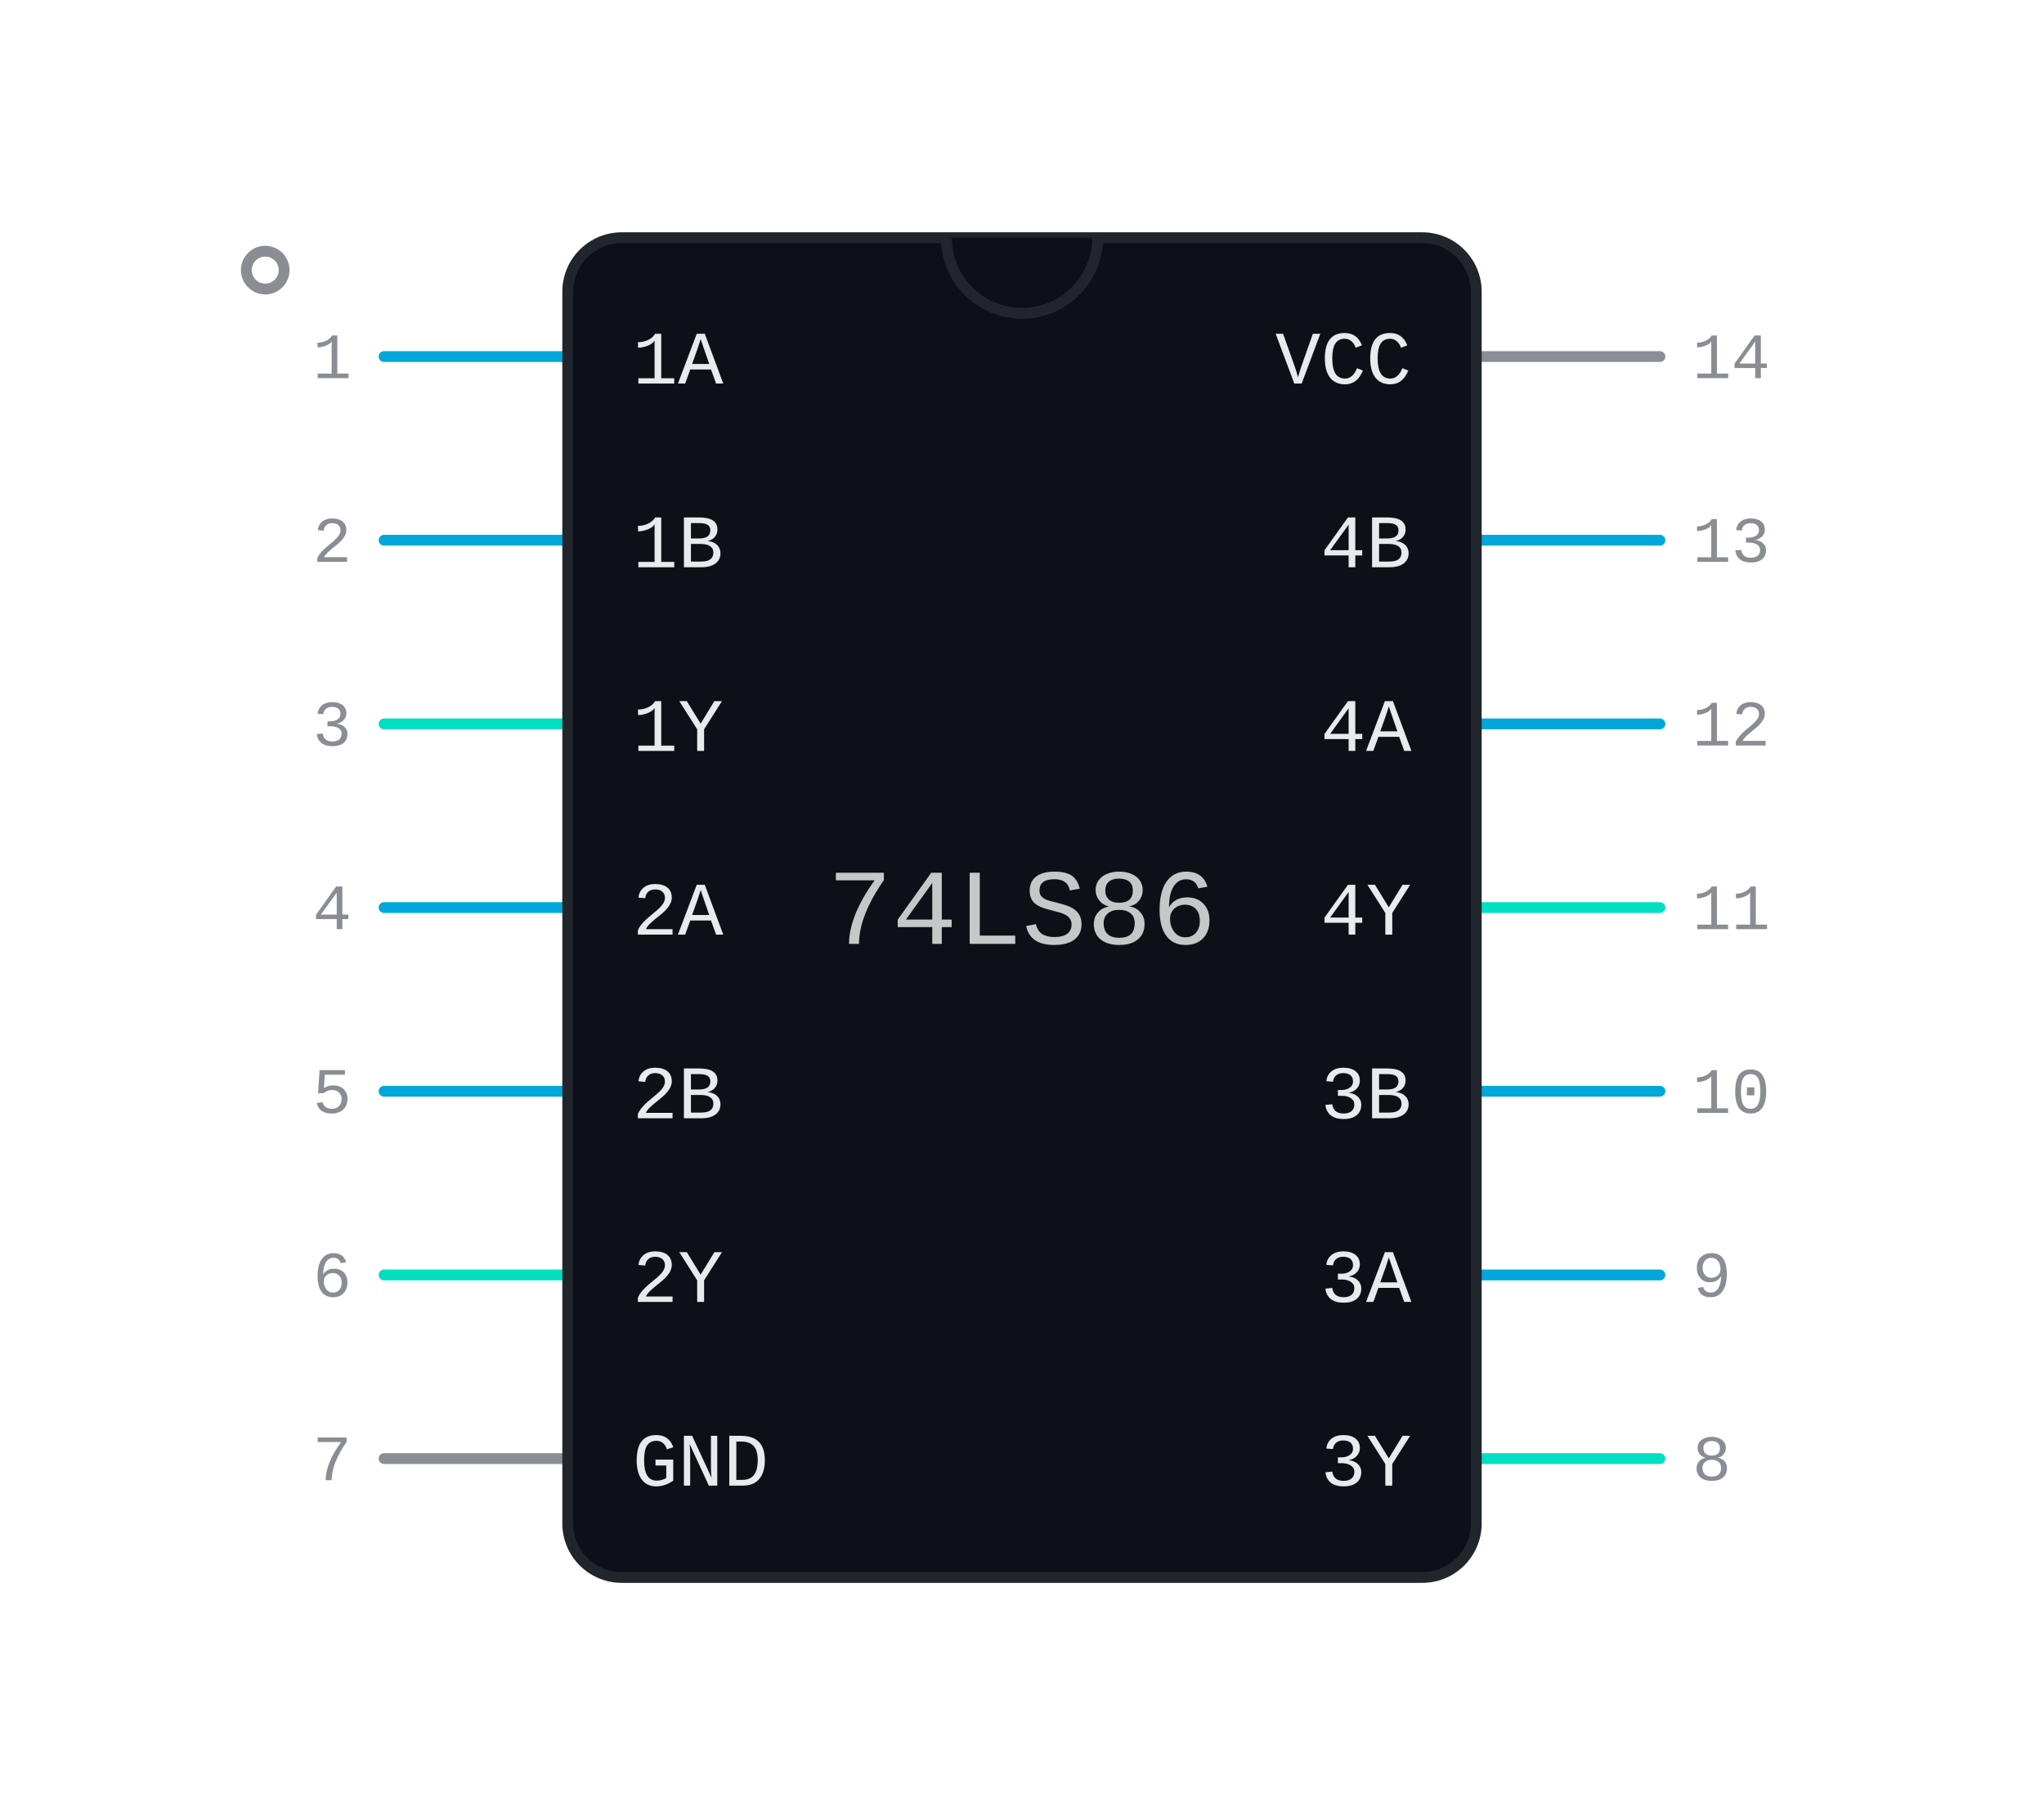
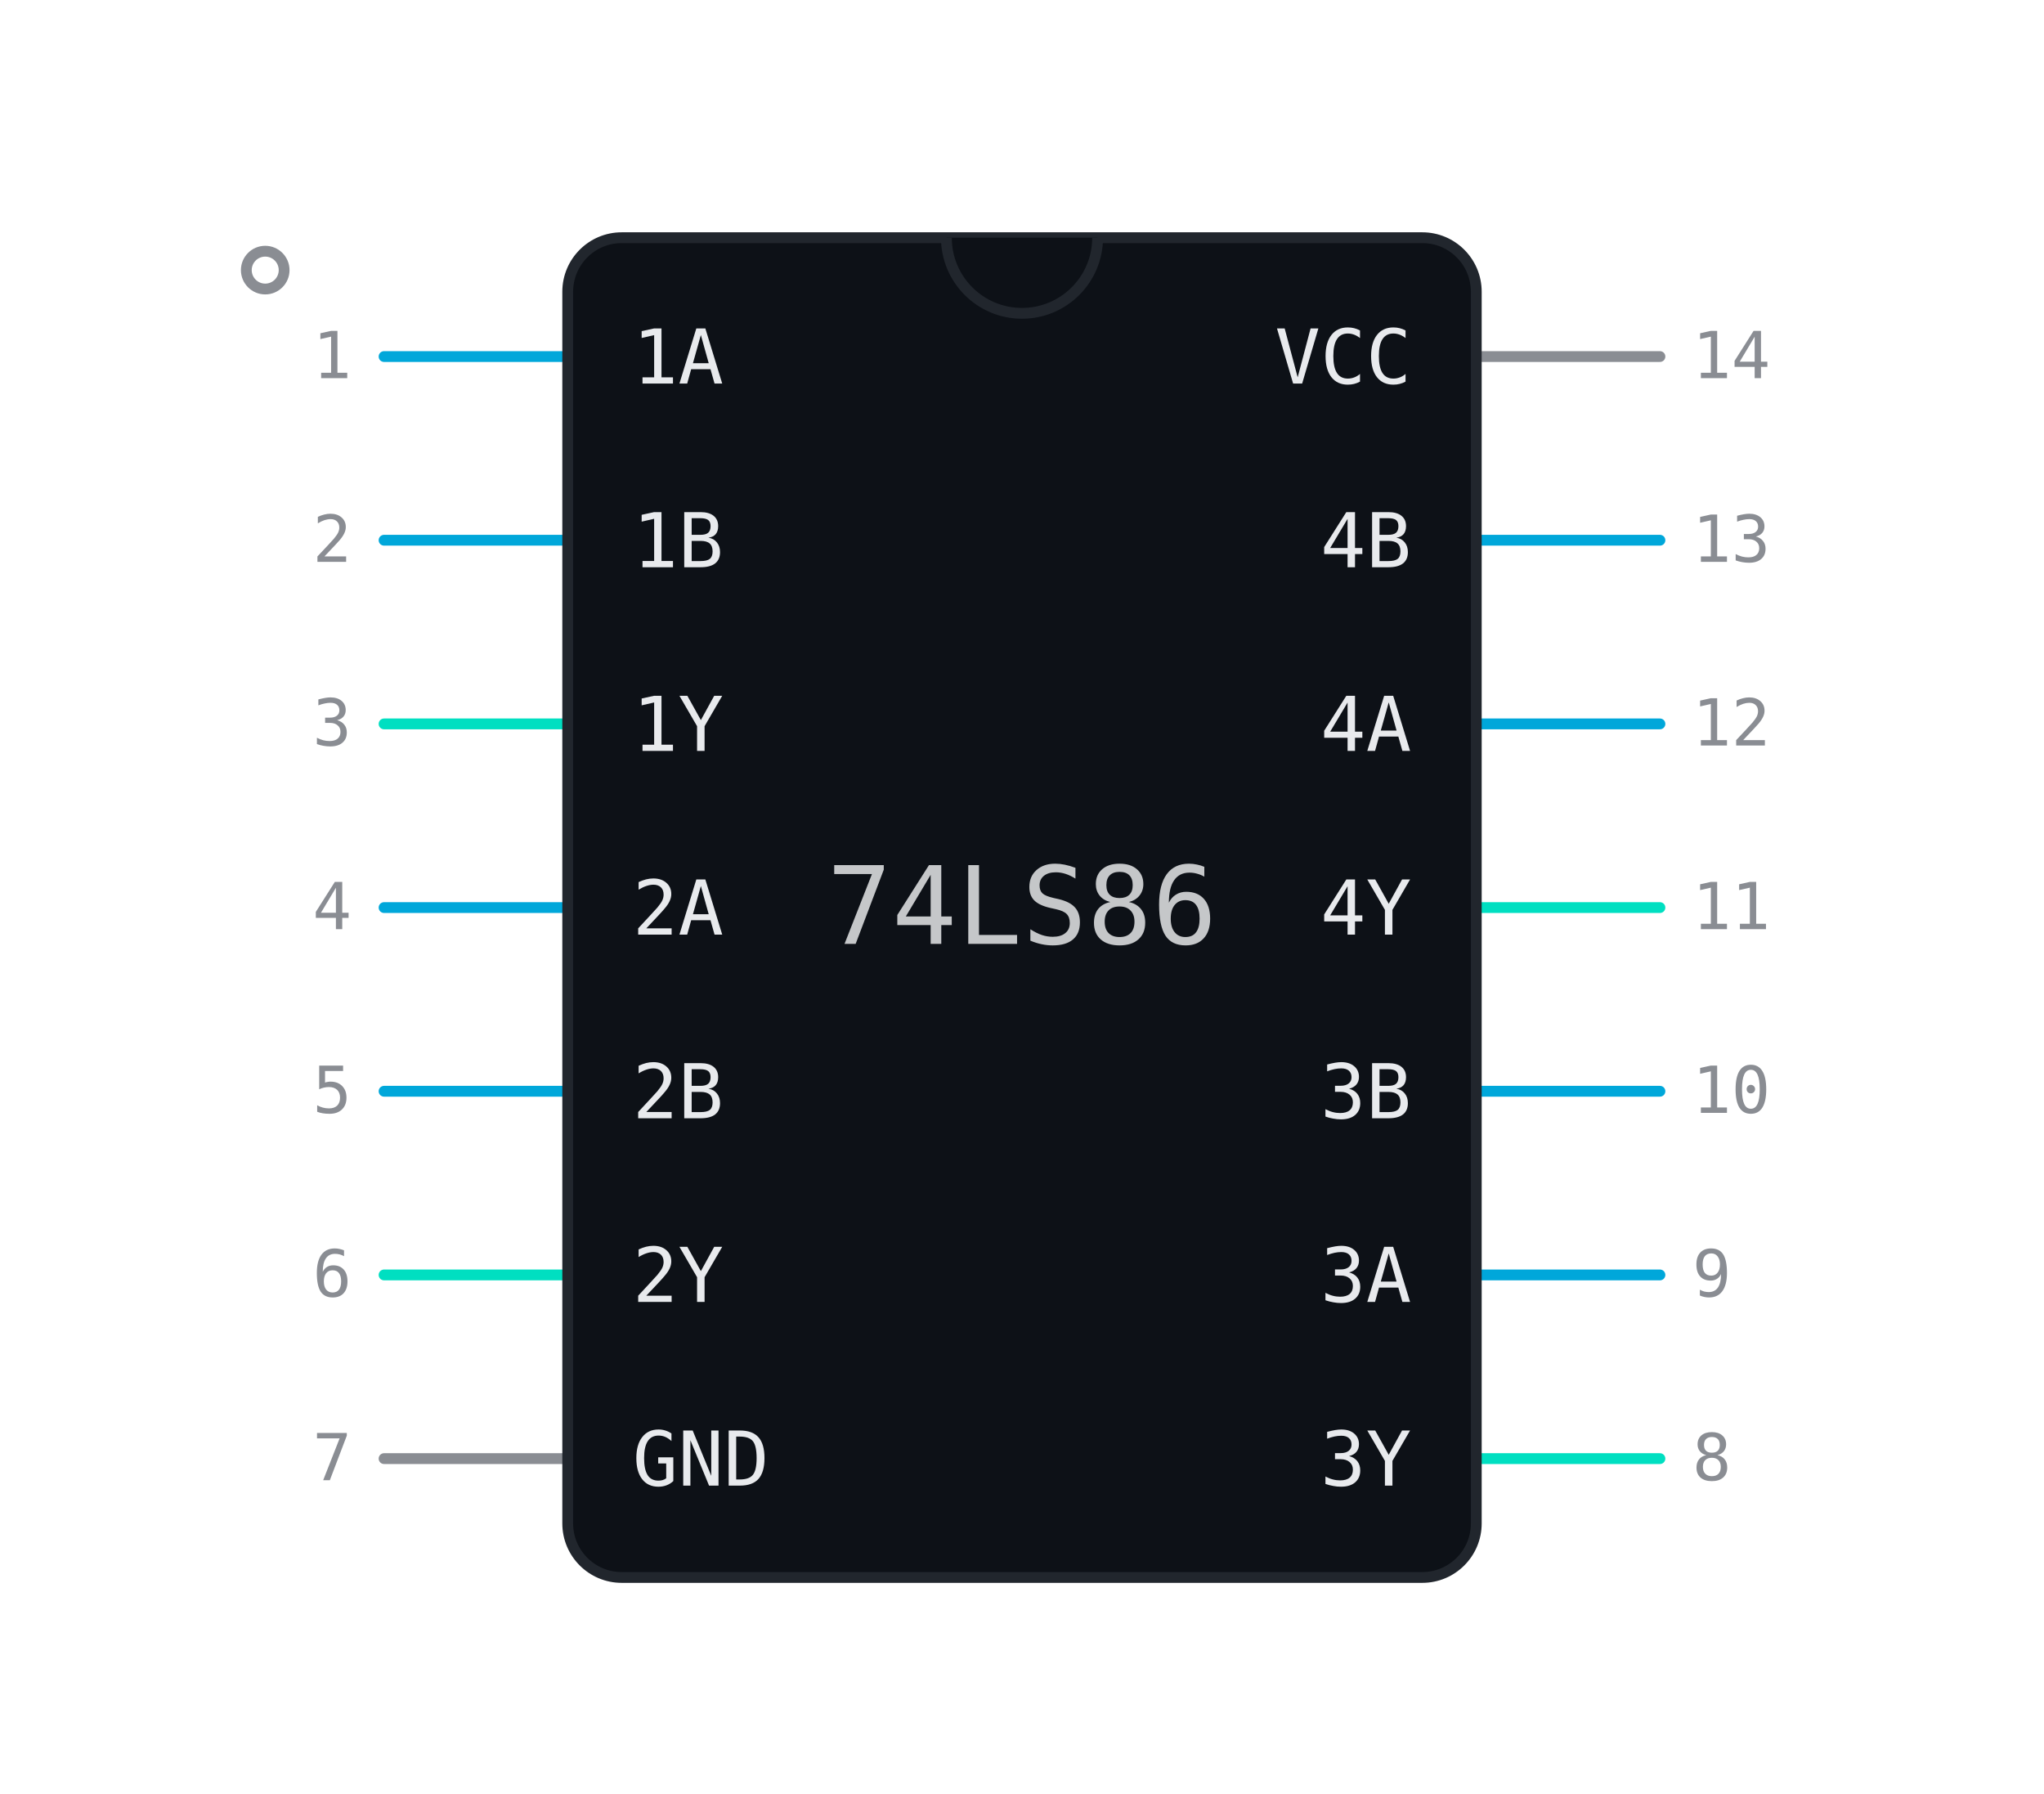
<svg xmlns="http://www.w3.org/2000/svg" viewBox="0 0 378.4 332" role="img" aria-label="74LS86 pinout">
  <line x1="71.1" y1="66" x2="105.1" y2="66" stroke="#00a7da" stroke-width="2" stroke-linecap="round" />
-   <text x="65.1" y="70" fill="#8a8d93" font-family="Consolas, 'Courier New', monospace" font-size="12" font-weight="400" text-anchor="end">1</text>
+   <text x="65.1" y="70" fill="#8a8d93" font-family="Consolas" font-size="12" font-weight="400" text-anchor="end">1</text>
  <line x1="71.1" y1="100" x2="105.1" y2="100" stroke="#00a7da" stroke-width="2" stroke-linecap="round" />
-   <text x="65.1" y="104" fill="#8a8d93" font-family="Consolas, 'Courier New', monospace" font-size="12" font-weight="400" text-anchor="end">2</text>
+   <text x="65.1" y="104" fill="#8a8d93" font-family="Consolas" font-size="12" font-weight="400" text-anchor="end">2</text>
  <line x1="71.1" y1="134" x2="105.1" y2="134" stroke="#00dfc1" stroke-width="2" stroke-linecap="round" />
-   <text x="65.1" y="138" fill="#8a8d93" font-family="Consolas, 'Courier New', monospace" font-size="12" font-weight="400" text-anchor="end">3</text>
+   <text x="65.1" y="138" fill="#8a8d93" font-family="Consolas" font-size="12" font-weight="400" text-anchor="end">3</text>
  <line x1="71.1" y1="168" x2="105.1" y2="168" stroke="#00a7da" stroke-width="2" stroke-linecap="round" />
-   <text x="65.1" y="172" fill="#8a8d93" font-family="Consolas, 'Courier New', monospace" font-size="12" font-weight="400" text-anchor="end">4</text>
+   <text x="65.1" y="172" fill="#8a8d93" font-family="Consolas" font-size="12" font-weight="400" text-anchor="end">4</text>
  <line x1="71.1" y1="202" x2="105.1" y2="202" stroke="#00a7da" stroke-width="2" stroke-linecap="round" />
-   <text x="65.1" y="206" fill="#8a8d93" font-family="Consolas, 'Courier New', monospace" font-size="12" font-weight="400" text-anchor="end">5</text>
+   <text x="65.1" y="206" fill="#8a8d93" font-family="Consolas" font-size="12" font-weight="400" text-anchor="end">5</text>
  <line x1="71.1" y1="236" x2="105.1" y2="236" stroke="#00dfc1" stroke-width="2" stroke-linecap="round" />
-   <text x="65.1" y="240" fill="#8a8d93" font-family="Consolas, 'Courier New', monospace" font-size="12" font-weight="400" text-anchor="end">6</text>
+   <text x="65.1" y="240" fill="#8a8d93" font-family="Consolas" font-size="12" font-weight="400" text-anchor="end">6</text>
  <line x1="71.1" y1="270" x2="105.1" y2="270" stroke="#8a8d93" stroke-width="2" stroke-linecap="round" />
-   <text x="65.1" y="274" fill="#8a8d93" font-family="Consolas, 'Courier New', monospace" font-size="12" font-weight="400" text-anchor="end">7</text>
+   <text x="65.1" y="274" fill="#8a8d93" font-family="Consolas" font-size="12" font-weight="400" text-anchor="end">7</text>
  <line x1="273.3" y1="66" x2="307.3" y2="66" stroke="#8a8d93" stroke-width="2" stroke-linecap="round" />
-   <text x="313.3" y="70" fill="#8a8d93" font-family="Consolas, 'Courier New', monospace" font-size="12" font-weight="400" text-anchor="start">14</text>
+   <text x="313.3" y="70" fill="#8a8d93" font-family="Consolas" font-size="12" font-weight="400" text-anchor="start">14</text>
  <line x1="273.3" y1="100" x2="307.3" y2="100" stroke="#00a7da" stroke-width="2" stroke-linecap="round" />
-   <text x="313.3" y="104" fill="#8a8d93" font-family="Consolas, 'Courier New', monospace" font-size="12" font-weight="400" text-anchor="start">13</text>
+   <text x="313.3" y="104" fill="#8a8d93" font-family="Consolas" font-size="12" font-weight="400" text-anchor="start">13</text>
  <line x1="273.3" y1="134" x2="307.3" y2="134" stroke="#00a7da" stroke-width="2" stroke-linecap="round" />
-   <text x="313.3" y="138" fill="#8a8d93" font-family="Consolas, 'Courier New', monospace" font-size="12" font-weight="400" text-anchor="start">12</text>
+   <text x="313.3" y="138" fill="#8a8d93" font-family="Consolas" font-size="12" font-weight="400" text-anchor="start">12</text>
  <line x1="273.3" y1="168" x2="307.3" y2="168" stroke="#00dfc1" stroke-width="2" stroke-linecap="round" />
-   <text x="313.3" y="172" fill="#8a8d93" font-family="Consolas, 'Courier New', monospace" font-size="12" font-weight="400" text-anchor="start">11</text>
+   <text x="313.3" y="172" fill="#8a8d93" font-family="Consolas" font-size="12" font-weight="400" text-anchor="start">11</text>
  <line x1="273.3" y1="202" x2="307.3" y2="202" stroke="#00a7da" stroke-width="2" stroke-linecap="round" />
-   <text x="313.3" y="206" fill="#8a8d93" font-family="Consolas, 'Courier New', monospace" font-size="12" font-weight="400" text-anchor="start">10</text>
+   <text x="313.3" y="206" fill="#8a8d93" font-family="Consolas" font-size="12" font-weight="400" text-anchor="start">10</text>
  <line x1="273.3" y1="236" x2="307.3" y2="236" stroke="#00a7da" stroke-width="2" stroke-linecap="round" />
-   <text x="313.3" y="240" fill="#8a8d93" font-family="Consolas, 'Courier New', monospace" font-size="12" font-weight="400" text-anchor="start">9</text>
+   <text x="313.3" y="240" fill="#8a8d93" font-family="Consolas" font-size="12" font-weight="400" text-anchor="start">9</text>
  <line x1="273.3" y1="270" x2="307.3" y2="270" stroke="#00dfc1" stroke-width="2" stroke-linecap="round" />
-   <text x="313.3" y="274" fill="#8a8d93" font-family="Consolas, 'Courier New', monospace" font-size="12" font-weight="400" text-anchor="start">8</text>
+   <text x="313.3" y="274" fill="#8a8d93" font-family="Consolas" font-size="12" font-weight="400" text-anchor="start">8</text>
  <rect x="105.1" y="44" width="168.2" height="248" rx="10" ry="10" fill="#0d1117" stroke="#21262d" stroke-width="2" />
  <path d="M175.2,44 A14,14 0 0 0 203.2,44" fill="#0d1117" stroke="#21262d" stroke-width="2" />
  <circle cx="49.1" cy="50" r="3.5" fill="none" stroke="#8a8d93" stroke-width="2" />
-   <text x="117.1" y="71" fill="#e8eaed" font-family="Consolas, 'Courier New', monospace" font-size="14" font-weight="400" text-anchor="start">1A</text>
-   <text x="117.1" y="105" fill="#e8eaed" font-family="Consolas, 'Courier New', monospace" font-size="14" font-weight="400" text-anchor="start">1B</text>
-   <text x="117.1" y="139" fill="#e8eaed" font-family="Consolas, 'Courier New', monospace" font-size="14" font-weight="400" text-anchor="start">1Y</text>
-   <text x="117.1" y="173" fill="#e8eaed" font-family="Consolas, 'Courier New', monospace" font-size="14" font-weight="400" text-anchor="start">2A</text>
-   <text x="117.1" y="207" fill="#e8eaed" font-family="Consolas, 'Courier New', monospace" font-size="14" font-weight="400" text-anchor="start">2B</text>
-   <text x="117.1" y="241" fill="#e8eaed" font-family="Consolas, 'Courier New', monospace" font-size="14" font-weight="400" text-anchor="start">2Y</text>
-   <text x="117.1" y="275" fill="#e8eaed" font-family="Consolas, 'Courier New', monospace" font-size="14" font-weight="400" text-anchor="start">GND</text>
-   <text x="261.3" y="71" fill="#e8eaed" font-family="Consolas, 'Courier New', monospace" font-size="14" font-weight="400" text-anchor="end">VCC</text>
-   <text x="261.3" y="105" fill="#e8eaed" font-family="Consolas, 'Courier New', monospace" font-size="14" font-weight="400" text-anchor="end">4B</text>
-   <text x="261.3" y="139" fill="#e8eaed" font-family="Consolas, 'Courier New', monospace" font-size="14" font-weight="400" text-anchor="end">4A</text>
-   <text x="261.3" y="173" fill="#e8eaed" font-family="Consolas, 'Courier New', monospace" font-size="14" font-weight="400" text-anchor="end">4Y</text>
-   <text x="261.3" y="207" fill="#e8eaed" font-family="Consolas, 'Courier New', monospace" font-size="14" font-weight="400" text-anchor="end">3B</text>
-   <text x="261.3" y="241" fill="#e8eaed" font-family="Consolas, 'Courier New', monospace" font-size="14" font-weight="400" text-anchor="end">3A</text>
-   <text x="261.3" y="275" fill="#e8eaed" font-family="Consolas, 'Courier New', monospace" font-size="14" font-weight="400" text-anchor="end">3Y</text>
-   <text x="189.2" y="174.72" fill="#c5c7c9" font-family="Consolas, 'Courier New', monospace" font-size="20" font-weight="400" text-anchor="middle">74LS86</text>
+   <text x="117.1" y="71" fill="#e8eaed" font-family="Consolas" font-size="14" font-weight="400" text-anchor="start">1A</text>
+   <text x="117.1" y="105" fill="#e8eaed" font-family="Consolas" font-size="14" font-weight="400" text-anchor="start">1B</text>
+   <text x="117.1" y="139" fill="#e8eaed" font-family="Consolas" font-size="14" font-weight="400" text-anchor="start">1Y</text>
+   <text x="117.1" y="173" fill="#e8eaed" font-family="Consolas" font-size="14" font-weight="400" text-anchor="start">2A</text>
+   <text x="117.1" y="207" fill="#e8eaed" font-family="Consolas" font-size="14" font-weight="400" text-anchor="start">2B</text>
+   <text x="117.1" y="241" fill="#e8eaed" font-family="Consolas" font-size="14" font-weight="400" text-anchor="start">2Y</text>
+   <text x="117.1" y="275" fill="#e8eaed" font-family="Consolas" font-size="14" font-weight="400" text-anchor="start">GND</text>
+   <text x="261.3" y="71" fill="#e8eaed" font-family="Consolas" font-size="14" font-weight="400" text-anchor="end">VCC</text>
+   <text x="261.3" y="105" fill="#e8eaed" font-family="Consolas" font-size="14" font-weight="400" text-anchor="end">4B</text>
+   <text x="261.3" y="139" fill="#e8eaed" font-family="Consolas" font-size="14" font-weight="400" text-anchor="end">4A</text>
+   <text x="261.3" y="173" fill="#e8eaed" font-family="Consolas" font-size="14" font-weight="400" text-anchor="end">4Y</text>
+   <text x="261.3" y="207" fill="#e8eaed" font-family="Consolas" font-size="14" font-weight="400" text-anchor="end">3B</text>
+   <text x="261.3" y="241" fill="#e8eaed" font-family="Consolas" font-size="14" font-weight="400" text-anchor="end">3A</text>
+   <text x="261.3" y="275" fill="#e8eaed" font-family="Consolas" font-size="14" font-weight="400" text-anchor="end">3Y</text>
+   <text x="189.2" y="174.72" fill="#c5c7c9" font-family="Consolas" font-size="20" font-weight="400" text-anchor="middle">74LS86</text>
</svg>
